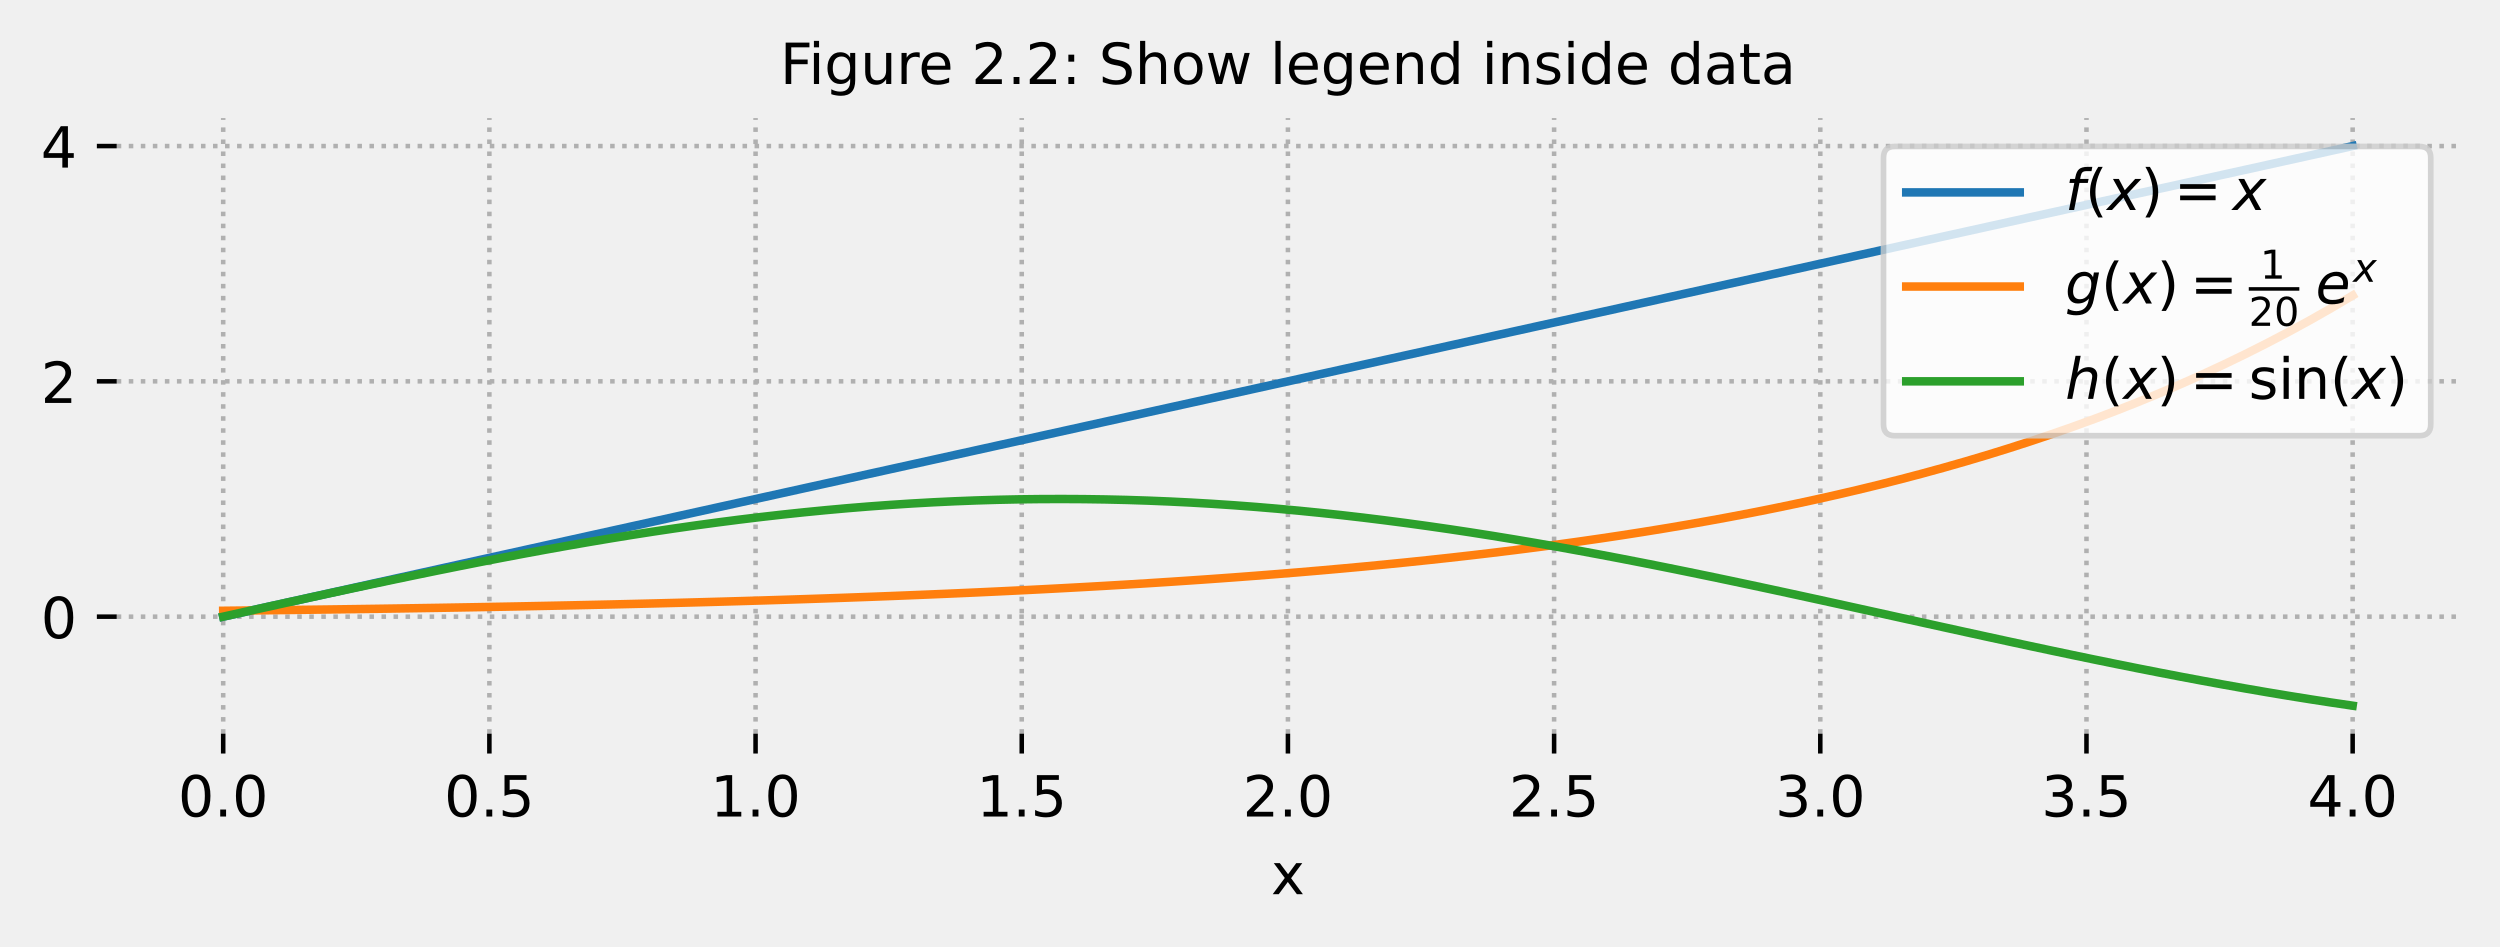
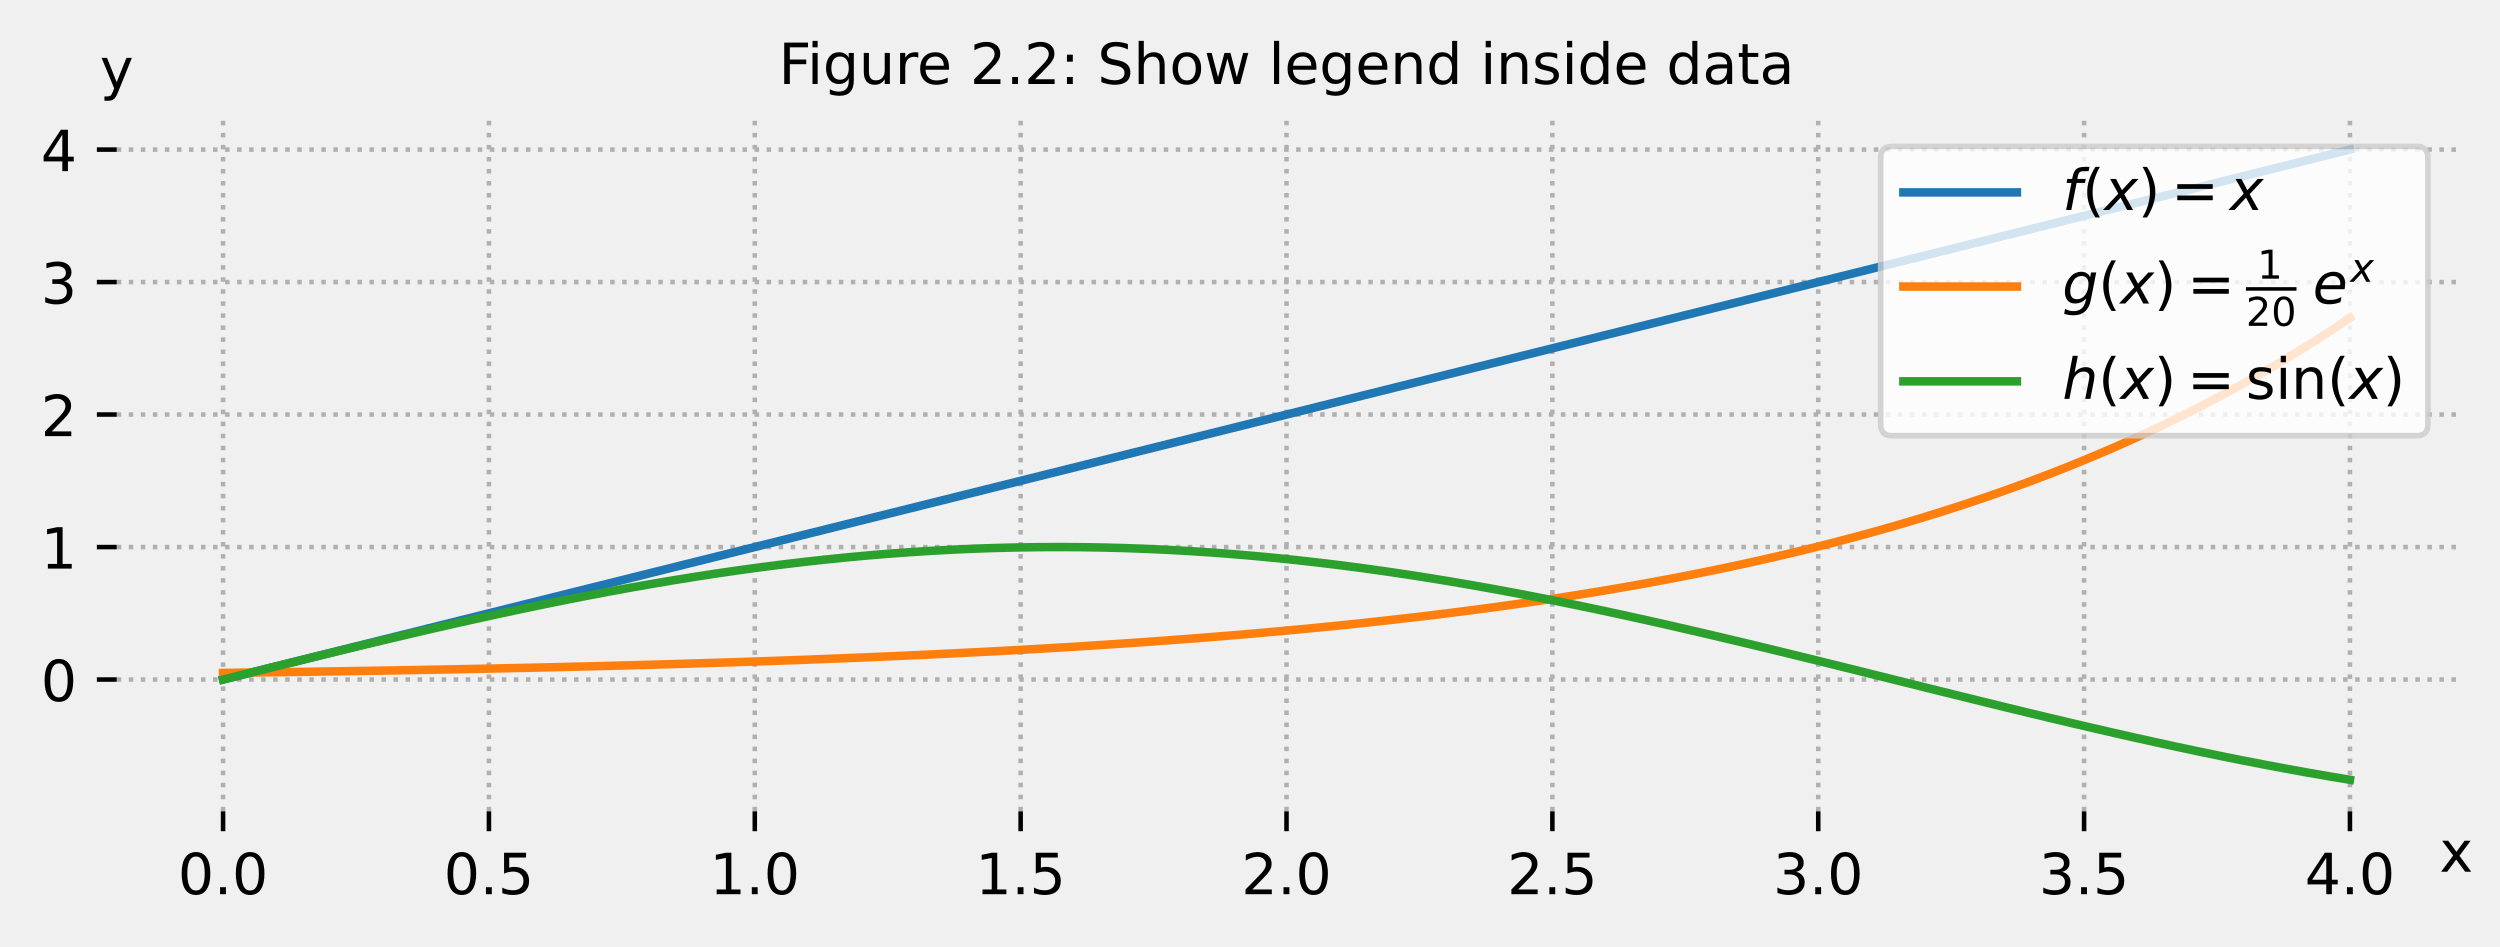
<svg xmlns="http://www.w3.org/2000/svg" xmlns:xlink="http://www.w3.org/1999/xlink" width="440.4pt" height="166.8pt" viewBox="0 0 440.4 166.8" version="1.1">
  <defs>
    <style type="text/css">*{stroke-linejoin: round; stroke-linecap: butt}</style>
  </defs>
  <g id="figure_1">
    <g id="patch_1">
      <path d="M 0 166.8  L 440.4 166.8  L 440.4 0  L 0 0  L 0 166.8  z " style="fill: none" />
    </g>
    <g id="axes_1">
      <g id="patch_2">
-         <path d="M 20.562 129.243  L 433.2 129.243  L 433.2 20.798  L 20.562 20.798  L 20.562 129.243  z " style="fill: none" />
+         <path d="M 20.562 142.921  L 432.7 142.921  L 432.7 20.798  L 20.562 20.798  L 20.562 142.921  z " style="fill: none" />
      </g>
      <g id="matplotlib.axis_1">
        <g id="xtick_1">
          <g id="line2d_1">
-             <path d="M 39.319 129.243  L 39.319 20.798  " clip-path="url(#pfba3b67a08)" style="fill: none; stroke-dasharray: 0.8,1.32; stroke-dashoffset: 0; stroke: #b0b0b0; stroke-width: 0.8" />
+             <path d="M 39.296 142.921  L 39.296 20.798  " clip-path="url(#pf49710daec)" style="fill: none; stroke-dasharray: 0.8,1.32; stroke-dashoffset: 0; stroke: #b0b0b0; stroke-width: 0.8" />
          </g>
          <g id="line2d_2">
            <defs>
-               <path id="m5353c6fd3a" d="M 0 0  L 0 3.5  " style="stroke: #000000; stroke-width: 0.8" />
+               <path id="me414963031" d="M 0 0  L 0 3.5  " style="stroke: #000000; stroke-width: 0.8" />
            </defs>
            <g>
-               <use xlink:href="#m5353c6fd3a" x="39.319" y="129.243" style="stroke: #000000; stroke-width: 0.8" />
+               <use xlink:href="#me414963031" x="39.296" y="142.921" style="stroke: #000000; stroke-width: 0.8" />
            </g>
          </g>
          <g id="text_1">
-             <text style="font-size: 10px; font-family: 'DejaVu Sans', 'Bitstream Vera Sans', 'Computer Modern Sans Serif', 'Lucida Grande', 'Verdana', 'Geneva', 'Lucid', 'Arial', 'Helvetica', 'Avant Garde', sans-serif; text-anchor: middle" x="39.319" y="143.842" transform="rotate(-0 39.31873 143.8417)">0.0</text>
+             <text style="font-size: 10px; font-family: 'DejaVu Sans', 'Bitstream Vera Sans', 'Computer Modern Sans Serif', 'Lucida Grande', 'Verdana', 'Geneva', 'Lucid', 'Arial', 'Helvetica', 'Avant Garde', sans-serif; text-anchor: middle" x="39.296" y="157.52" transform="rotate(-0 39.296 157.5198)">0.0</text>
          </g>
        </g>
        <g id="xtick_2">
          <g id="line2d_3">
-             <path d="M 86.209 129.243  L 86.209 20.798  " clip-path="url(#pfba3b67a08)" style="fill: none; stroke-dasharray: 0.8,1.32; stroke-dashoffset: 0; stroke: #b0b0b0; stroke-width: 0.8" />
+             <path d="M 86.13 142.921  L 86.13 20.798  " clip-path="url(#pf49710daec)" style="fill: none; stroke-dasharray: 0.8,1.32; stroke-dashoffset: 0; stroke: #b0b0b0; stroke-width: 0.8" />
          </g>
          <g id="line2d_4">
            <g>
-               <use xlink:href="#m5353c6fd3a" x="86.209" y="129.243" style="stroke: #000000; stroke-width: 0.8" />
+               <use xlink:href="#me414963031" x="86.13" y="142.921" style="stroke: #000000; stroke-width: 0.8" />
            </g>
          </g>
          <g id="text_2">
-             <text style="font-size: 10px; font-family: 'DejaVu Sans', 'Bitstream Vera Sans', 'Computer Modern Sans Serif', 'Lucida Grande', 'Verdana', 'Geneva', 'Lucid', 'Arial', 'Helvetica', 'Avant Garde', sans-serif; text-anchor: middle" x="86.209" y="143.842" transform="rotate(-0 86.2093 143.8417)">0.5</text>
+             <text style="font-size: 10px; font-family: 'DejaVu Sans', 'Bitstream Vera Sans', 'Computer Modern Sans Serif', 'Lucida Grande', 'Verdana', 'Geneva', 'Lucid', 'Arial', 'Helvetica', 'Avant Garde', sans-serif; text-anchor: middle" x="86.13" y="157.52" transform="rotate(-0 86.12975 157.5198)">0.5</text>
          </g>
        </g>
        <g id="xtick_3">
          <g id="line2d_5">
-             <path d="M 133.1 129.243  L 133.1 20.798  " clip-path="url(#pfba3b67a08)" style="fill: none; stroke-dasharray: 0.8,1.32; stroke-dashoffset: 0; stroke: #b0b0b0; stroke-width: 0.8" />
+             <path d="M 132.964 142.921  L 132.964 20.798  " clip-path="url(#pf49710daec)" style="fill: none; stroke-dasharray: 0.8,1.32; stroke-dashoffset: 0; stroke: #b0b0b0; stroke-width: 0.8" />
          </g>
          <g id="line2d_6">
            <g>
-               <use xlink:href="#m5353c6fd3a" x="133.1" y="129.243" style="stroke: #000000; stroke-width: 0.8" />
+               <use xlink:href="#me414963031" x="132.964" y="142.921" style="stroke: #000000; stroke-width: 0.8" />
            </g>
          </g>
          <g id="text_3">
-             <text style="font-size: 10px; font-family: 'DejaVu Sans', 'Bitstream Vera Sans', 'Computer Modern Sans Serif', 'Lucida Grande', 'Verdana', 'Geneva', 'Lucid', 'Arial', 'Helvetica', 'Avant Garde', sans-serif; text-anchor: middle" x="133.1" y="143.842" transform="rotate(-0 133.0999 143.8417)">1.0</text>
+             <text style="font-size: 10px; font-family: 'DejaVu Sans', 'Bitstream Vera Sans', 'Computer Modern Sans Serif', 'Lucida Grande', 'Verdana', 'Geneva', 'Lucid', 'Arial', 'Helvetica', 'Avant Garde', sans-serif; text-anchor: middle" x="132.964" y="157.52" transform="rotate(-0 132.9635 157.5198)">1.0</text>
          </g>
        </g>
        <g id="xtick_4">
          <g id="line2d_7">
-             <path d="M 179.99 129.243  L 179.99 20.798  " clip-path="url(#pfba3b67a08)" style="fill: none; stroke-dasharray: 0.8,1.32; stroke-dashoffset: 0; stroke: #b0b0b0; stroke-width: 0.8" />
+             <path d="M 179.797 142.921  L 179.797 20.798  " clip-path="url(#pf49710daec)" style="fill: none; stroke-dasharray: 0.8,1.32; stroke-dashoffset: 0; stroke: #b0b0b0; stroke-width: 0.8" />
          </g>
          <g id="line2d_8">
            <g>
-               <use xlink:href="#m5353c6fd3a" x="179.99" y="129.243" style="stroke: #000000; stroke-width: 0.8" />
+               <use xlink:href="#me414963031" x="179.797" y="142.921" style="stroke: #000000; stroke-width: 0.8" />
            </g>
          </g>
          <g id="text_4">
-             <text style="font-size: 10px; font-family: 'DejaVu Sans', 'Bitstream Vera Sans', 'Computer Modern Sans Serif', 'Lucida Grande', 'Verdana', 'Geneva', 'Lucid', 'Arial', 'Helvetica', 'Avant Garde', sans-serif; text-anchor: middle" x="179.99" y="143.842" transform="rotate(-0 179.9904 143.8417)">1.5</text>
+             <text style="font-size: 10px; font-family: 'DejaVu Sans', 'Bitstream Vera Sans', 'Computer Modern Sans Serif', 'Lucida Grande', 'Verdana', 'Geneva', 'Lucid', 'Arial', 'Helvetica', 'Avant Garde', sans-serif; text-anchor: middle" x="179.797" y="157.52" transform="rotate(-0 179.7973 157.5198)">1.5</text>
          </g>
        </g>
        <g id="xtick_5">
          <g id="line2d_9">
-             <path d="M 226.881 129.243  L 226.881 20.798  " clip-path="url(#pfba3b67a08)" style="fill: none; stroke-dasharray: 0.8,1.32; stroke-dashoffset: 0; stroke: #b0b0b0; stroke-width: 0.8" />
+             <path d="M 226.631 142.921  L 226.631 20.798  " clip-path="url(#pf49710daec)" style="fill: none; stroke-dasharray: 0.8,1.32; stroke-dashoffset: 0; stroke: #b0b0b0; stroke-width: 0.8" />
          </g>
          <g id="line2d_10">
            <g>
-               <use xlink:href="#m5353c6fd3a" x="226.881" y="129.243" style="stroke: #000000; stroke-width: 0.8" />
+               <use xlink:href="#me414963031" x="226.631" y="142.921" style="stroke: #000000; stroke-width: 0.8" />
            </g>
          </g>
          <g id="text_5">
-             <text style="font-size: 10px; font-family: 'DejaVu Sans', 'Bitstream Vera Sans', 'Computer Modern Sans Serif', 'Lucida Grande', 'Verdana', 'Geneva', 'Lucid', 'Arial', 'Helvetica', 'Avant Garde', sans-serif; text-anchor: middle" x="226.881" y="143.842" transform="rotate(-0 226.881 143.8417)">2.0</text>
+             <text style="font-size: 10px; font-family: 'DejaVu Sans', 'Bitstream Vera Sans', 'Computer Modern Sans Serif', 'Lucida Grande', 'Verdana', 'Geneva', 'Lucid', 'Arial', 'Helvetica', 'Avant Garde', sans-serif; text-anchor: middle" x="226.631" y="157.52" transform="rotate(-0 226.631 157.5198)">2.0</text>
          </g>
        </g>
        <g id="xtick_6">
          <g id="line2d_11">
-             <path d="M 273.772 129.243  L 273.772 20.798  " clip-path="url(#pfba3b67a08)" style="fill: none; stroke-dasharray: 0.8,1.32; stroke-dashoffset: 0; stroke: #b0b0b0; stroke-width: 0.8" />
+             <path d="M 273.465 142.921  L 273.465 20.798  " clip-path="url(#pf49710daec)" style="fill: none; stroke-dasharray: 0.8,1.32; stroke-dashoffset: 0; stroke: #b0b0b0; stroke-width: 0.8" />
          </g>
          <g id="line2d_12">
            <g>
-               <use xlink:href="#m5353c6fd3a" x="273.772" y="129.243" style="stroke: #000000; stroke-width: 0.8" />
+               <use xlink:href="#me414963031" x="273.465" y="142.921" style="stroke: #000000; stroke-width: 0.8" />
            </g>
          </g>
          <g id="text_6">
-             <text style="font-size: 10px; font-family: 'DejaVu Sans', 'Bitstream Vera Sans', 'Computer Modern Sans Serif', 'Lucida Grande', 'Verdana', 'Geneva', 'Lucid', 'Arial', 'Helvetica', 'Avant Garde', sans-serif; text-anchor: middle" x="273.772" y="143.842" transform="rotate(-0 273.7716 143.8417)">2.5</text>
+             <text style="font-size: 10px; font-family: 'DejaVu Sans', 'Bitstream Vera Sans', 'Computer Modern Sans Serif', 'Lucida Grande', 'Verdana', 'Geneva', 'Lucid', 'Arial', 'Helvetica', 'Avant Garde', sans-serif; text-anchor: middle" x="273.465" y="157.52" transform="rotate(-0 273.4648 157.5198)">2.5</text>
          </g>
        </g>
        <g id="xtick_7">
          <g id="line2d_13">
-             <path d="M 320.662 129.243  L 320.662 20.798  " clip-path="url(#pfba3b67a08)" style="fill: none; stroke-dasharray: 0.8,1.32; stroke-dashoffset: 0; stroke: #b0b0b0; stroke-width: 0.8" />
+             <path d="M 320.299 142.921  L 320.299 20.798  " clip-path="url(#pf49710daec)" style="fill: none; stroke-dasharray: 0.8,1.32; stroke-dashoffset: 0; stroke: #b0b0b0; stroke-width: 0.8" />
          </g>
          <g id="line2d_14">
            <g>
-               <use xlink:href="#m5353c6fd3a" x="320.662" y="129.243" style="stroke: #000000; stroke-width: 0.8" />
+               <use xlink:href="#me414963031" x="320.299" y="142.921" style="stroke: #000000; stroke-width: 0.8" />
            </g>
          </g>
          <g id="text_7">
-             <text style="font-size: 10px; font-family: 'DejaVu Sans', 'Bitstream Vera Sans', 'Computer Modern Sans Serif', 'Lucida Grande', 'Verdana', 'Geneva', 'Lucid', 'Arial', 'Helvetica', 'Avant Garde', sans-serif; text-anchor: middle" x="320.662" y="143.842" transform="rotate(-0 320.6622 143.8417)">3.0</text>
+             <text style="font-size: 10px; font-family: 'DejaVu Sans', 'Bitstream Vera Sans', 'Computer Modern Sans Serif', 'Lucida Grande', 'Verdana', 'Geneva', 'Lucid', 'Arial', 'Helvetica', 'Avant Garde', sans-serif; text-anchor: middle" x="320.299" y="157.52" transform="rotate(-0 320.2985 157.5198)">3.0</text>
          </g>
        </g>
        <g id="xtick_8">
          <g id="line2d_15">
-             <path d="M 367.553 129.243  L 367.553 20.798  " clip-path="url(#pfba3b67a08)" style="fill: none; stroke-dasharray: 0.8,1.32; stroke-dashoffset: 0; stroke: #b0b0b0; stroke-width: 0.8" />
+             <path d="M 367.132 142.921  L 367.132 20.798  " clip-path="url(#pf49710daec)" style="fill: none; stroke-dasharray: 0.8,1.32; stroke-dashoffset: 0; stroke: #b0b0b0; stroke-width: 0.8" />
          </g>
          <g id="line2d_16">
            <g>
-               <use xlink:href="#m5353c6fd3a" x="367.553" y="129.243" style="stroke: #000000; stroke-width: 0.8" />
+               <use xlink:href="#me414963031" x="367.132" y="142.921" style="stroke: #000000; stroke-width: 0.8" />
            </g>
          </g>
          <g id="text_8">
-             <text style="font-size: 10px; font-family: 'DejaVu Sans', 'Bitstream Vera Sans', 'Computer Modern Sans Serif', 'Lucida Grande', 'Verdana', 'Geneva', 'Lucid', 'Arial', 'Helvetica', 'Avant Garde', sans-serif; text-anchor: middle" x="367.553" y="143.842" transform="rotate(-0 367.5527 143.8417)">3.5</text>
+             <text style="font-size: 10px; font-family: 'DejaVu Sans', 'Bitstream Vera Sans', 'Computer Modern Sans Serif', 'Lucida Grande', 'Verdana', 'Geneva', 'Lucid', 'Arial', 'Helvetica', 'Avant Garde', sans-serif; text-anchor: middle" x="367.132" y="157.52" transform="rotate(-0 367.1323 157.5198)">3.5</text>
          </g>
        </g>
        <g id="xtick_9">
          <g id="line2d_17">
-             <path d="M 414.443 129.243  L 414.443 20.798  " clip-path="url(#pfba3b67a08)" style="fill: none; stroke-dasharray: 0.8,1.32; stroke-dashoffset: 0; stroke: #b0b0b0; stroke-width: 0.8" />
+             <path d="M 413.966 142.921  L 413.966 20.798  " clip-path="url(#pf49710daec)" style="fill: none; stroke-dasharray: 0.8,1.32; stroke-dashoffset: 0; stroke: #b0b0b0; stroke-width: 0.8" />
          </g>
          <g id="line2d_18">
            <g>
-               <use xlink:href="#m5353c6fd3a" x="414.443" y="129.243" style="stroke: #000000; stroke-width: 0.8" />
+               <use xlink:href="#me414963031" x="413.966" y="142.921" style="stroke: #000000; stroke-width: 0.8" />
            </g>
          </g>
          <g id="text_9">
-             <text style="font-size: 10px; font-family: 'DejaVu Sans', 'Bitstream Vera Sans', 'Computer Modern Sans Serif', 'Lucida Grande', 'Verdana', 'Geneva', 'Lucid', 'Arial', 'Helvetica', 'Avant Garde', sans-serif; text-anchor: middle" x="414.443" y="143.842" transform="rotate(-0 414.4433 143.8417)">4.0</text>
+             <text style="font-size: 10px; font-family: 'DejaVu Sans', 'Bitstream Vera Sans', 'Computer Modern Sans Serif', 'Lucida Grande', 'Verdana', 'Geneva', 'Lucid', 'Arial', 'Helvetica', 'Avant Garde', sans-serif; text-anchor: middle" x="413.966" y="157.52" transform="rotate(-0 413.966 157.5198)">4.0</text>
          </g>
        </g>
        <g id="text_10">
-           <text style="font-size: 10px; font-family: 'DejaVu Sans', 'Bitstream Vera Sans', 'Computer Modern Sans Serif', 'Lucida Grande', 'Verdana', 'Geneva', 'Lucid', 'Arial', 'Helvetica', 'Avant Garde', sans-serif; text-anchor: middle" x="226.881" y="157.52" transform="rotate(-0 226.881 157.5198)">x</text>
+           <text style="font-size: 10px; font-family: 'DejaVu Sans', 'Bitstream Vera Sans', 'Computer Modern Sans Serif', 'Lucida Grande', 'Verdana', 'Geneva', 'Lucid', 'Arial', 'Helvetica', 'Avant Garde', sans-serif; text-anchor: middle" x="432.7" y="153.573" transform="rotate(-0 432.6995 153.5729)">x</text>
        </g>
      </g>
      <g id="matplotlib.axis_2">
        <g id="ytick_1">
          <g id="line2d_19">
-             <path d="M 20.562 108.629  L 433.2 108.629  " clip-path="url(#pfba3b67a08)" style="fill: none; stroke-dasharray: 0.8,1.32; stroke-dashoffset: 0; stroke: #b0b0b0; stroke-width: 0.8" />
+             <path d="M 20.562 119.707  L 432.7 119.707  " clip-path="url(#pf49710daec)" style="fill: none; stroke-dasharray: 0.8,1.32; stroke-dashoffset: 0; stroke: #b0b0b0; stroke-width: 0.8" />
          </g>
          <g id="line2d_20">
            <defs>
-               <path id="m0caf25930d" d="M 0 0  L -3.5 0  " style="stroke: #000000; stroke-width: 0.8" />
+               <path id="m98d5564902" d="M 0 0  L -3.5 0  " style="stroke: #000000; stroke-width: 0.8" />
            </defs>
            <g>
-               <use xlink:href="#m0caf25930d" x="20.562" y="108.629" style="stroke: #000000; stroke-width: 0.8" />
+               <use xlink:href="#m98d5564902" x="20.562" y="119.707" style="stroke: #000000; stroke-width: 0.8" />
            </g>
          </g>
          <g id="text_11">
-             <text style="font-size: 10px; font-family: 'DejaVu Sans', 'Bitstream Vera Sans', 'Computer Modern Sans Serif', 'Lucida Grande', 'Verdana', 'Geneva', 'Lucid', 'Arial', 'Helvetica', 'Avant Garde', sans-serif; text-anchor: end" x="13.562" y="112.428" transform="rotate(-0 13.5625 112.4282)">0</text>
+             <text style="font-size: 10px; font-family: 'DejaVu Sans', 'Bitstream Vera Sans', 'Computer Modern Sans Serif', 'Lucida Grande', 'Verdana', 'Geneva', 'Lucid', 'Arial', 'Helvetica', 'Avant Garde', sans-serif; text-anchor: end" x="13.562" y="123.506" transform="rotate(-0 13.5625 123.5063)">0</text>
          </g>
        </g>
        <g id="ytick_2">
          <g id="line2d_21">
-             <path d="M 20.562 67.178  L 433.2 67.178  " clip-path="url(#pfba3b67a08)" style="fill: none; stroke-dasharray: 0.8,1.32; stroke-dashoffset: 0; stroke: #b0b0b0; stroke-width: 0.8" />
+             <path d="M 20.562 96.368  L 432.7 96.368  " clip-path="url(#pf49710daec)" style="fill: none; stroke-dasharray: 0.8,1.32; stroke-dashoffset: 0; stroke: #b0b0b0; stroke-width: 0.8" />
          </g>
          <g id="line2d_22">
            <g>
-               <use xlink:href="#m0caf25930d" x="20.562" y="67.178" style="stroke: #000000; stroke-width: 0.8" />
+               <use xlink:href="#m98d5564902" x="20.562" y="96.368" style="stroke: #000000; stroke-width: 0.8" />
            </g>
          </g>
          <g id="text_12">
-             <text style="font-size: 10px; font-family: 'DejaVu Sans', 'Bitstream Vera Sans', 'Computer Modern Sans Serif', 'Lucida Grande', 'Verdana', 'Geneva', 'Lucid', 'Arial', 'Helvetica', 'Avant Garde', sans-serif; text-anchor: end" x="13.562" y="70.978" transform="rotate(-0 13.5625 70.97759)">2</text>
+             <text style="font-size: 10px; font-family: 'DejaVu Sans', 'Bitstream Vera Sans', 'Computer Modern Sans Serif', 'Lucida Grande', 'Verdana', 'Geneva', 'Lucid', 'Arial', 'Helvetica', 'Avant Garde', sans-serif; text-anchor: end" x="13.562" y="100.167" transform="rotate(-0 13.5625 100.1669)">1</text>
          </g>
        </g>
        <g id="ytick_3">
          <g id="line2d_23">
-             <path d="M 20.562 25.728  L 433.2 25.728  " clip-path="url(#pfba3b67a08)" style="fill: none; stroke-dasharray: 0.8,1.32; stroke-dashoffset: 0; stroke: #b0b0b0; stroke-width: 0.8" />
+             <path d="M 20.562 73.028  L 432.7 73.028  " clip-path="url(#pf49710daec)" style="fill: none; stroke-dasharray: 0.8,1.32; stroke-dashoffset: 0; stroke: #b0b0b0; stroke-width: 0.8" />
          </g>
          <g id="line2d_24">
            <g>
-               <use xlink:href="#m0caf25930d" x="20.562" y="25.728" style="stroke: #000000; stroke-width: 0.8" />
+               <use xlink:href="#m98d5564902" x="20.562" y="73.028" style="stroke: #000000; stroke-width: 0.8" />
            </g>
          </g>
          <g id="text_13">
-             <text style="font-size: 10px; font-family: 'DejaVu Sans', 'Bitstream Vera Sans', 'Computer Modern Sans Serif', 'Lucida Grande', 'Verdana', 'Geneva', 'Lucid', 'Arial', 'Helvetica', 'Avant Garde', sans-serif; text-anchor: end" x="13.562" y="29.527" transform="rotate(-0 13.5625 29.52697)">4</text>
-           </g>
-         </g>
-       </g>
-       <g id="line2d_25">
-         <path d="M 39.319 108.629  L 43.108 107.792  L 46.897 106.954  L 50.686 106.117  L 54.475 105.279  L 58.264 104.442  L 62.054 103.605  L 65.843 102.767  L 69.632 101.93  L 73.421 101.093  L 77.21 100.255  L 80.999 99.418  L 84.788 98.58  L 88.578 97.743  L 92.367 96.906  L 96.156 96.068  L 99.945 95.231  L 103.734 94.393  L 107.523 93.556  L 111.312 92.719  L 115.101 91.881  L 118.891 91.044  L 122.68 90.206  L 126.469 89.369  L 130.258 88.532  L 134.047 87.694  L 137.836 86.857  L 141.625 86.02  L 145.415 85.182  L 149.204 84.345  L 152.993 83.507  L 156.782 82.67  L 160.571 81.833  L 164.36 80.995  L 168.149 80.158  L 171.939 79.32  L 175.728 78.483  L 179.517 77.646  L 183.306 76.808  L 187.095 75.971  L 190.884 75.134  L 194.673 74.296  L 198.462 73.459  L 202.252 72.621  L 206.041 71.784  L 209.83 70.947  L 213.619 70.109  L 217.408 69.272  L 221.197 68.434  L 224.986 67.597  L 228.776 66.76  L 232.565 65.922  L 236.354 65.085  L 240.143 64.248  L 243.932 63.41  L 247.721 62.573  L 251.51 61.735  L 255.3 60.898  L 259.089 60.061  L 262.878 59.223  L 266.667 58.386  L 270.456 57.548  L 274.245 56.711  L 278.034 55.874  L 281.823 55.036  L 285.613 54.199  L 289.402 53.361  L 293.191 52.524  L 296.98 51.687  L 300.769 50.849  L 304.558 50.012  L 308.347 49.175  L 312.137 48.337  L 315.926 47.5  L 319.715 46.662  L 323.504 45.825  L 327.293 44.988  L 331.082 44.15  L 334.871 43.313  L 338.661 42.475  L 342.45 41.638  L 346.239 40.801  L 350.028 39.963  L 353.817 39.126  L 357.606 38.289  L 361.395 37.451  L 365.185 36.614  L 368.974 35.776  L 372.763 34.939  L 376.552 34.102  L 380.341 33.264  L 384.13 32.427  L 387.919 31.589  L 391.708 30.752  L 395.498 29.915  L 399.287 29.077  L 403.076 28.24  L 406.865 27.403  L 410.654 26.565  L 414.443 25.728  " clip-path="url(#pfba3b67a08)" style="fill: none; stroke: #1f77b4; stroke-width: 1.5; stroke-linecap: square" />
-       </g>
-       <g id="line2d_26">
-         <path d="M 39.319 107.593  L 43.108 107.55  L 46.897 107.506  L 50.686 107.459  L 54.475 107.411  L 58.264 107.361  L 62.054 107.308  L 65.843 107.254  L 69.632 107.197  L 73.421 107.138  L 77.21 107.077  L 80.999 107.013  L 84.788 106.946  L 88.578 106.877  L 92.367 106.805  L 96.156 106.729  L 99.945 106.651  L 103.734 106.569  L 107.523 106.485  L 111.312 106.396  L 115.101 106.304  L 118.891 106.208  L 122.68 106.108  L 126.469 106.004  L 130.258 105.896  L 134.047 105.784  L 137.836 105.666  L 141.625 105.544  L 145.415 105.417  L 149.204 105.284  L 152.993 105.147  L 156.782 105.003  L 160.571 104.853  L 164.36 104.698  L 168.149 104.536  L 171.939 104.367  L 175.728 104.191  L 179.517 104.008  L 183.306 103.818  L 187.095 103.619  L 190.884 103.413  L 194.673 103.198  L 198.462 102.974  L 202.252 102.741  L 206.041 102.498  L 209.83 102.245  L 213.619 101.982  L 217.408 101.708  L 221.197 101.422  L 224.986 101.125  L 228.776 100.816  L 232.565 100.494  L 236.354 100.158  L 240.143 99.809  L 243.932 99.445  L 247.721 99.067  L 251.51 98.672  L 255.3 98.262  L 259.089 97.834  L 262.878 97.389  L 266.667 96.926  L 270.456 96.443  L 274.245 95.941  L 278.034 95.418  L 281.823 94.873  L 285.613 94.306  L 289.402 93.715  L 293.191 93.1  L 296.98 92.46  L 300.769 91.793  L 304.558 91.099  L 308.347 90.376  L 312.137 89.624  L 315.926 88.84  L 319.715 88.024  L 323.504 87.175  L 327.293 86.29  L 331.082 85.369  L 334.871 84.41  L 338.661 83.411  L 342.45 82.372  L 346.239 81.289  L 350.028 80.162  L 353.817 78.988  L 357.606 77.766  L 361.395 76.493  L 365.185 75.168  L 368.974 73.789  L 372.763 72.352  L 376.552 70.856  L 380.341 69.299  L 384.13 67.677  L 387.919 65.989  L 391.708 64.231  L 395.498 62.4  L 399.287 60.494  L 403.076 58.509  L 406.865 56.443  L 410.654 54.291  L 414.443 52.051  " clip-path="url(#pfba3b67a08)" style="fill: none; stroke: #ff7f0e; stroke-width: 1.5; stroke-linecap: square" />
-       </g>
-       <g id="line2d_27">
-         <path d="M 39.319 108.629  L 43.108 107.792  L 46.897 106.956  L 50.686 106.123  L 54.475 105.294  L 58.264 104.47  L 62.054 103.654  L 65.843 102.845  L 69.632 102.046  L 73.421 101.258  L 77.21 100.481  L 80.999 99.718  L 84.788 98.969  L 88.578 98.237  L 92.367 97.521  L 96.156 96.823  L 99.945 96.145  L 103.734 95.487  L 107.523 94.85  L 111.312 94.236  L 115.101 93.645  L 118.891 93.079  L 122.68 92.538  L 126.469 92.024  L 130.258 91.537  L 134.047 91.077  L 137.836 90.646  L 141.625 90.245  L 145.415 89.873  L 149.204 89.532  L 152.993 89.223  L 156.782 88.945  L 160.571 88.699  L 164.36 88.485  L 168.149 88.305  L 171.939 88.157  L 175.728 88.044  L 179.517 87.963  L 183.306 87.917  L 187.095 87.904  L 190.884 87.925  L 194.673 87.98  L 198.462 88.068  L 202.252 88.191  L 206.041 88.346  L 209.83 88.535  L 213.619 88.756  L 217.408 89.01  L 221.197 89.296  L 224.986 89.613  L 228.776 89.962  L 232.565 90.341  L 236.354 90.749  L 240.143 91.187  L 243.932 91.654  L 247.721 92.148  L 251.51 92.669  L 255.3 93.216  L 259.089 93.788  L 262.878 94.385  L 266.667 95.004  L 270.456 95.646  L 274.245 96.309  L 278.034 96.993  L 281.823 97.695  L 285.613 98.415  L 289.402 99.152  L 293.191 99.904  L 296.98 100.671  L 300.769 101.45  L 304.558 102.241  L 308.347 103.043  L 312.137 103.854  L 315.926 104.672  L 319.715 105.497  L 323.504 106.327  L 327.293 107.161  L 331.082 107.997  L 334.871 108.835  L 338.661 109.672  L 342.45 110.507  L 346.239 111.339  L 350.028 112.167  L 353.817 112.989  L 357.606 113.804  L 361.395 114.61  L 365.185 115.407  L 368.974 116.192  L 372.763 116.966  L 376.552 117.725  L 380.341 118.47  L 384.13 119.199  L 387.919 119.91  L 391.708 120.603  L 395.498 121.277  L 399.287 121.93  L 403.076 122.561  L 406.865 123.169  L 410.654 123.754  L 414.443 124.314  " clip-path="url(#pfba3b67a08)" style="fill: none; stroke: #2ca02c; stroke-width: 1.5; stroke-linecap: square" />
-       </g>
-       <g id="text_14">
-         <text style="font-size: 10px; font-family: 'DejaVu Sans', 'Bitstream Vera Sans', 'Computer Modern Sans Serif', 'Lucida Grande', 'Verdana', 'Geneva', 'Lucid', 'Arial', 'Helvetica', 'Avant Garde', sans-serif; text-anchor: middle" x="226.881" y="14.798" transform="rotate(-0 226.881 14.79844)">Figure 2.2: Show legend inside data</text>
+             <text style="font-size: 10px; font-family: 'DejaVu Sans', 'Bitstream Vera Sans', 'Computer Modern Sans Serif', 'Lucida Grande', 'Verdana', 'Geneva', 'Lucid', 'Arial', 'Helvetica', 'Avant Garde', sans-serif; text-anchor: end" x="13.562" y="76.827" transform="rotate(-0 13.5625 76.82748)">2</text>
+           </g>
+         </g>
+         <g id="ytick_4">
+           <g id="line2d_25">
+             <path d="M 20.562 49.689  L 432.7 49.689  " clip-path="url(#pf49710daec)" style="fill: none; stroke-dasharray: 0.8,1.32; stroke-dashoffset: 0; stroke: #b0b0b0; stroke-width: 0.8" />
+           </g>
+           <g id="line2d_26">
+             <g>
+               <use xlink:href="#m98d5564902" x="20.562" y="49.689" style="stroke: #000000; stroke-width: 0.8" />
+             </g>
+           </g>
+           <g id="text_14">
+             <text style="font-size: 10px; font-family: 'DejaVu Sans', 'Bitstream Vera Sans', 'Computer Modern Sans Serif', 'Lucida Grande', 'Verdana', 'Geneva', 'Lucid', 'Arial', 'Helvetica', 'Avant Garde', sans-serif; text-anchor: end" x="13.562" y="53.488" transform="rotate(-0 13.5625 53.48809)">3</text>
+           </g>
+         </g>
+         <g id="ytick_5">
+           <g id="line2d_27">
+             <path d="M 20.562 26.349  L 432.7 26.349  " clip-path="url(#pf49710daec)" style="fill: none; stroke-dasharray: 0.8,1.32; stroke-dashoffset: 0; stroke: #b0b0b0; stroke-width: 0.8" />
+           </g>
+           <g id="line2d_28">
+             <g>
+               <use xlink:href="#m98d5564902" x="20.562" y="26.349" style="stroke: #000000; stroke-width: 0.8" />
+             </g>
+           </g>
+           <g id="text_15">
+             <text style="font-size: 10px; font-family: 'DejaVu Sans', 'Bitstream Vera Sans', 'Computer Modern Sans Serif', 'Lucida Grande', 'Verdana', 'Geneva', 'Lucid', 'Arial', 'Helvetica', 'Avant Garde', sans-serif; text-anchor: end" x="13.562" y="30.149" transform="rotate(-0 13.5625 30.1487)">4</text>
+           </g>
+         </g>
+         <g id="text_16">
+           <text style="font-size: 10px; font-family: 'DejaVu Sans', 'Bitstream Vera Sans', 'Computer Modern Sans Serif', 'Lucida Grande', 'Verdana', 'Geneva', 'Lucid', 'Arial', 'Helvetica', 'Avant Garde', sans-serif; text-anchor: middle" x="20.562" y="15.666" transform="rotate(-0 20.5625 15.66568)">y</text>
+         </g>
+       </g>
+       <g id="line2d_29">
+         <path d="M 39.296 119.707  L 43.081 118.764  L 46.865 117.821  L 50.65 116.878  L 54.434 115.935  L 58.219 114.992  L 62.003 114.049  L 65.788 113.106  L 69.572 112.163  L 73.357 111.22  L 77.141 110.277  L 80.926 109.334  L 84.711 108.391  L 88.495 107.448  L 92.28 106.505  L 96.064 105.562  L 99.849 104.619  L 103.633 103.676  L 107.418 102.733  L 111.202 101.79  L 114.987 100.847  L 118.771 99.904  L 122.556 98.961  L 126.341 98.018  L 130.125 97.075  L 133.91 96.132  L 137.694 95.189  L 141.479 94.246  L 145.263 93.303  L 149.048 92.36  L 152.832 91.417  L 156.617 90.474  L 160.401 89.531  L 164.186 88.588  L 167.971 87.645  L 171.755 86.702  L 175.54 85.759  L 179.324 84.816  L 183.109 83.873  L 186.893 82.93  L 190.678 81.987  L 194.462 81.044  L 198.247 80.101  L 202.031 79.158  L 205.816 78.215  L 209.601 77.272  L 213.385 76.329  L 217.17 75.386  L 220.954 74.443  L 224.739 73.5  L 228.523 72.557  L 232.308 71.614  L 236.092 70.671  L 239.877 69.728  L 243.661 68.785  L 247.446 67.842  L 251.231 66.899  L 255.015 65.956  L 258.8 65.013  L 262.584 64.07  L 266.369 63.127  L 270.153 62.184  L 273.938 61.241  L 277.722 60.298  L 281.507 59.355  L 285.291 58.412  L 289.076 57.469  L 292.861 56.526  L 296.645 55.583  L 300.43 54.64  L 304.214 53.697  L 307.999 52.754  L 311.783 51.811  L 315.568 50.868  L 319.352 49.925  L 323.137 48.982  L 326.921 48.039  L 330.706 47.096  L 334.491 46.153  L 338.275 45.21  L 342.06 44.267  L 345.844 43.324  L 349.629 42.381  L 353.413 41.438  L 357.198 40.495  L 360.982 39.552  L 364.767 38.609  L 368.551 37.666  L 372.336 36.723  L 376.121 35.78  L 379.905 34.837  L 383.69 33.894  L 387.474 32.951  L 391.259 32.008  L 395.043 31.065  L 398.828 30.122  L 402.612 29.178  L 406.397 28.235  L 410.181 27.292  L 413.966 26.349  " clip-path="url(#pf49710daec)" style="fill: none; stroke: #1f77b4; stroke-width: 1.5; stroke-linecap: square" />
+       </g>
+       <g id="line2d_30">
+         <path d="M 39.296 118.54  L 43.081 118.492  L 46.865 118.442  L 50.65 118.39  L 54.434 118.335  L 58.219 118.279  L 62.003 118.22  L 65.788 118.159  L 69.572 118.095  L 73.357 118.028  L 77.141 117.959  L 80.926 117.887  L 84.711 117.812  L 88.495 117.734  L 92.28 117.652  L 96.064 117.568  L 99.849 117.48  L 103.633 117.388  L 107.418 117.292  L 111.202 117.193  L 114.987 117.089  L 118.771 116.981  L 122.556 116.868  L 126.341 116.751  L 130.125 116.63  L 133.91 116.503  L 137.694 116.371  L 141.479 116.233  L 145.263 116.09  L 149.048 115.941  L 152.832 115.785  L 156.617 115.624  L 160.401 115.455  L 164.186 115.28  L 167.971 115.097  L 171.755 114.907  L 175.54 114.709  L 179.324 114.503  L 183.109 114.289  L 186.893 114.065  L 190.678 113.833  L 194.462 113.591  L 198.247 113.338  L 202.031 113.076  L 205.816 112.802  L 209.601 112.518  L 213.385 112.221  L 217.17 111.913  L 220.954 111.591  L 224.739 111.257  L 228.523 110.908  L 232.308 110.545  L 236.092 110.168  L 239.877 109.774  L 243.661 109.365  L 247.446 108.938  L 251.231 108.494  L 255.015 108.032  L 258.8 107.551  L 262.584 107.05  L 266.369 106.528  L 270.153 105.984  L 273.938 105.418  L 277.722 104.829  L 281.507 104.216  L 285.291 103.577  L 289.076 102.912  L 292.861 102.22  L 296.645 101.499  L 300.43 100.748  L 304.214 99.966  L 307.999 99.152  L 311.783 98.305  L 315.568 97.422  L 319.352 96.503  L 323.137 95.547  L 326.921 94.551  L 330.706 93.513  L 334.491 92.433  L 338.275 91.309  L 342.06 90.138  L 345.844 88.919  L 349.629 87.649  L 353.413 86.327  L 357.198 84.951  L 360.982 83.518  L 364.767 82.026  L 368.551 80.472  L 372.336 78.855  L 376.121 77.17  L 379.905 75.416  L 383.69 73.59  L 387.474 71.689  L 391.259 69.709  L 395.043 67.647  L 398.828 65.501  L 402.612 63.266  L 406.397 60.939  L 410.181 58.516  L 413.966 55.993  " clip-path="url(#pf49710daec)" style="fill: none; stroke: #ff7f0e; stroke-width: 1.5; stroke-linecap: square" />
+       </g>
+       <g id="line2d_31">
+         <path d="M 39.296 119.707  L 43.081 118.764  L 46.865 117.823  L 50.65 116.885  L 54.434 115.951  L 58.219 115.024  L 62.003 114.104  L 65.788 113.194  L 69.572 112.294  L 73.357 111.406  L 77.141 110.531  L 80.926 109.672  L 84.711 108.829  L 88.495 108.004  L 92.28 107.198  L 96.064 106.412  L 99.849 105.648  L 103.633 104.907  L 107.418 104.19  L 111.202 103.499  L 114.987 102.834  L 118.771 102.196  L 122.556 101.587  L 126.341 101.008  L 130.125 100.459  L 133.91 99.941  L 137.694 99.456  L 141.479 99.004  L 145.263 98.586  L 149.048 98.202  L 152.832 97.853  L 156.617 97.54  L 160.401 97.263  L 164.186 97.023  L 167.971 96.819  L 171.755 96.653  L 175.54 96.525  L 179.324 96.435  L 183.109 96.382  L 186.893 96.368  L 190.678 96.392  L 194.462 96.453  L 198.247 96.553  L 202.031 96.691  L 205.816 96.866  L 209.601 97.078  L 213.385 97.328  L 217.17 97.613  L 220.954 97.935  L 224.739 98.293  L 228.523 98.685  L 232.308 99.112  L 236.092 99.572  L 239.877 100.065  L 243.661 100.591  L 247.446 101.147  L 251.231 101.734  L 255.015 102.35  L 258.8 102.994  L 262.584 103.666  L 266.369 104.364  L 270.153 105.087  L 273.938 105.834  L 277.722 106.603  L 281.507 107.394  L 285.291 108.205  L 289.076 109.035  L 292.861 109.882  L 296.645 110.745  L 300.43 111.623  L 304.214 112.514  L 307.999 113.416  L 311.783 114.329  L 315.568 115.251  L 319.352 116.18  L 323.137 117.115  L 326.921 118.054  L 330.706 118.996  L 334.491 119.939  L 338.275 120.881  L 342.06 121.822  L 345.844 122.759  L 349.629 123.691  L 353.413 124.617  L 357.198 125.534  L 360.982 126.442  L 364.767 127.34  L 368.551 128.224  L 372.336 129.095  L 376.121 129.951  L 379.905 130.789  L 383.69 131.61  L 387.474 132.411  L 391.259 133.192  L 395.043 133.95  L 398.828 134.685  L 402.612 135.396  L 406.397 136.081  L 410.181 136.74  L 413.966 137.37  " clip-path="url(#pf49710daec)" style="fill: none; stroke: #2ca02c; stroke-width: 1.5; stroke-linecap: square" />
+       </g>
+       <g id="text_17">
+         <text style="font-size: 10px; font-family: 'DejaVu Sans', 'Bitstream Vera Sans', 'Computer Modern Sans Serif', 'Lucida Grande', 'Verdana', 'Geneva', 'Lucid', 'Arial', 'Helvetica', 'Avant Garde', sans-serif; text-anchor: middle" x="226.631" y="14.798" transform="rotate(-0 226.631 14.79844)">Figure 2.2: Show legend inside data</text>
      </g>
      <g id="legend_1">
        <g id="patch_3">
-           <path d="M 333.8 76.755  L 426.2 76.755  Q 428.2 76.755 428.2 74.755  L 428.2 27.798  Q 428.2 25.798 426.2 25.798  L 333.8 25.798  Q 331.8 25.798 331.8 27.798  L 331.8 74.755  Q 331.8 76.755 333.8 76.755  z " style="fill: #ffffff; opacity: 0.8; stroke: #cccccc; stroke-linejoin: miter" />
-         </g>
-         <g id="line2d_28">
-           <path d="M 335.8 33.897  L 345.8 33.897  L 355.8 33.897  " style="fill: none; stroke: #1f77b4; stroke-width: 1.5; stroke-linecap: square" />
-         </g>
-         <g id="text_15">
-           <g transform="translate(363.7995 37.39688)">
+           <path d="M 333.3 76.755  L 425.7 76.755  Q 427.7 76.755 427.7 74.755  L 427.7 27.798  Q 427.7 25.798 425.7 25.798  L 333.3 25.798  Q 331.3 25.798 331.3 27.798  L 331.3 74.755  Q 331.3 76.755 333.3 76.755  z " style="fill: #ffffff; opacity: 0.8; stroke: #cccccc; stroke-linejoin: miter" />
+         </g>
+         <g id="line2d_32">
+           <path d="M 335.3 33.897  L 345.3 33.897  L 355.3 33.897  " style="fill: none; stroke: #1f77b4; stroke-width: 1.5; stroke-linecap: square" />
+         </g>
+         <g id="text_18">
+           <g transform="translate(363.2995 37.39688)">
            <text>
              <tspan x="0" y="-0.406" style="font-style: oblique; font-size: 10px; font-family: 'DejaVu Sans'">f</tspan>
              <tspan x="7.422" y="-0.406" style="font-style: oblique; font-size: 10px; font-family: 'DejaVu Sans'">x</tspan>
              <tspan x="29.517" y="-0.406" style="font-style: oblique; font-size: 10px; font-family: 'DejaVu Sans'">x</tspan>
              <tspan x="3.521" y="-0.406" style="font-size: 10px; font-family: 'DejaVu Sans'">(</tspan>
              <tspan x="13.34" y="-0.406" style="font-size: 10px; font-family: 'DejaVu Sans'">)</tspan>
              <tspan x="19.189" y="-0.406" style="font-size: 10px; font-family: 'DejaVu Sans'">=</tspan>
            </text>
          </g>
        </g>
-         <g id="line2d_29">
-           <path d="M 335.8 50.477  L 345.8 50.477  L 355.8 50.477  " style="fill: none; stroke: #ff7f0e; stroke-width: 1.5; stroke-linecap: square" />
-         </g>
-         <g id="text_16">
-           <g transform="translate(363.7995 53.97656)">
+         <g id="line2d_33">
+           <path d="M 335.3 50.477  L 345.3 50.477  L 355.3 50.477  " style="fill: none; stroke: #ff7f0e; stroke-width: 1.5; stroke-linecap: square" />
+         </g>
+         <g id="text_19">
+           <g transform="translate(363.2995 53.97656)">
            <text>
              <tspan x="0" y="-0.509" style="font-style: oblique; font-size: 10px; font-family: 'DejaVu Sans'">g</tspan>
              <tspan x="10.249" y="-0.509" style="font-style: oblique; font-size: 10px; font-family: 'DejaVu Sans'">x</tspan>
              <tspan x="44.125" y="-0.509" style="font-style: oblique; font-size: 10px; font-family: 'DejaVu Sans'">e</tspan>
              <tspan x="6.348" y="-0.509" style="font-size: 10px; font-family: 'DejaVu Sans'">(</tspan>
              <tspan x="16.167" y="-0.509" style="font-size: 10px; font-family: 'DejaVu Sans'">)</tspan>
              <tspan x="22.017" y="-0.509" style="font-size: 10px; font-family: 'DejaVu Sans'">=</tspan>
              <tspan x="32.344" y="3.428" style="font-size: 7px; font-family: 'DejaVu Sans'">2</tspan>
              <tspan x="34.344" y="-4.892" style="font-size: 7px; font-family: 'DejaVu Sans'">1</tspan>
              <tspan x="36.797" y="3.428" style="font-size: 7px; font-family: 'DejaVu Sans'">0</tspan>
              <tspan x="50.741" y="-4.338" style="font-style: oblique; font-size: 7px; font-family: 'DejaVu Sans'">x</tspan>
            </text>
            <rect x="32.344" y="-3.392" width="8.907" height="0.625" />
          </g>
        </g>
-         <g id="line2d_30">
-           <path d="M 335.8 67.175  L 345.8 67.175  L 355.8 67.175  " style="fill: none; stroke: #2ca02c; stroke-width: 1.5; stroke-linecap: square" />
-         </g>
-         <g id="text_17">
-           <g transform="translate(363.7995 70.675)">
+         <g id="line2d_34">
+           <path d="M 335.3 67.175  L 345.3 67.175  L 355.3 67.175  " style="fill: none; stroke: #2ca02c; stroke-width: 1.5; stroke-linecap: square" />
+         </g>
+         <g id="text_20">
+           <g transform="translate(363.2995 70.675)">
            <text>
              <tspan x="0" y="-0.406" style="font-style: oblique; font-size: 10px; font-family: 'DejaVu Sans'">h</tspan>
              <tspan x="10.239" y="-0.406" style="font-style: oblique; font-size: 10px; font-family: 'DejaVu Sans'">x</tspan>
              <tspan x="50.562" y="-0.406" style="font-style: oblique; font-size: 10px; font-family: 'DejaVu Sans'">x</tspan>
              <tspan x="6.338" y="-0.406" style="font-size: 10px; font-family: 'DejaVu Sans'">(</tspan>
              <tspan x="16.157" y="-0.406" style="font-size: 10px; font-family: 'DejaVu Sans'">)</tspan>
              <tspan x="22.007" y="-0.406" style="font-size: 10px; font-family: 'DejaVu Sans'">=</tspan>
              <tspan x="32.334" y="-0.406" style="font-size: 10px; font-family: 'DejaVu Sans'">s</tspan>
              <tspan x="37.544" y="-0.406" style="font-size: 10px; font-family: 'DejaVu Sans'">i</tspan>
              <tspan x="40.322" y="-0.406" style="font-size: 10px; font-family: 'DejaVu Sans'">n</tspan>
              <tspan x="46.66" y="-0.406" style="font-size: 10px; font-family: 'DejaVu Sans'">(</tspan>
              <tspan x="56.479" y="-0.406" style="font-size: 10px; font-family: 'DejaVu Sans'">)</tspan>
            </text>
          </g>
        </g>
      </g>
    </g>
  </g>
  <defs>
-     <clipPath id="pfba3b67a08">
-       <rect x="20.562" y="20.798" width="412.637" height="108.445" />
+     <clipPath id="pf49710daec">
+       <rect x="20.562" y="20.798" width="412.137" height="122.123" />
    </clipPath>
  </defs>
</svg>
